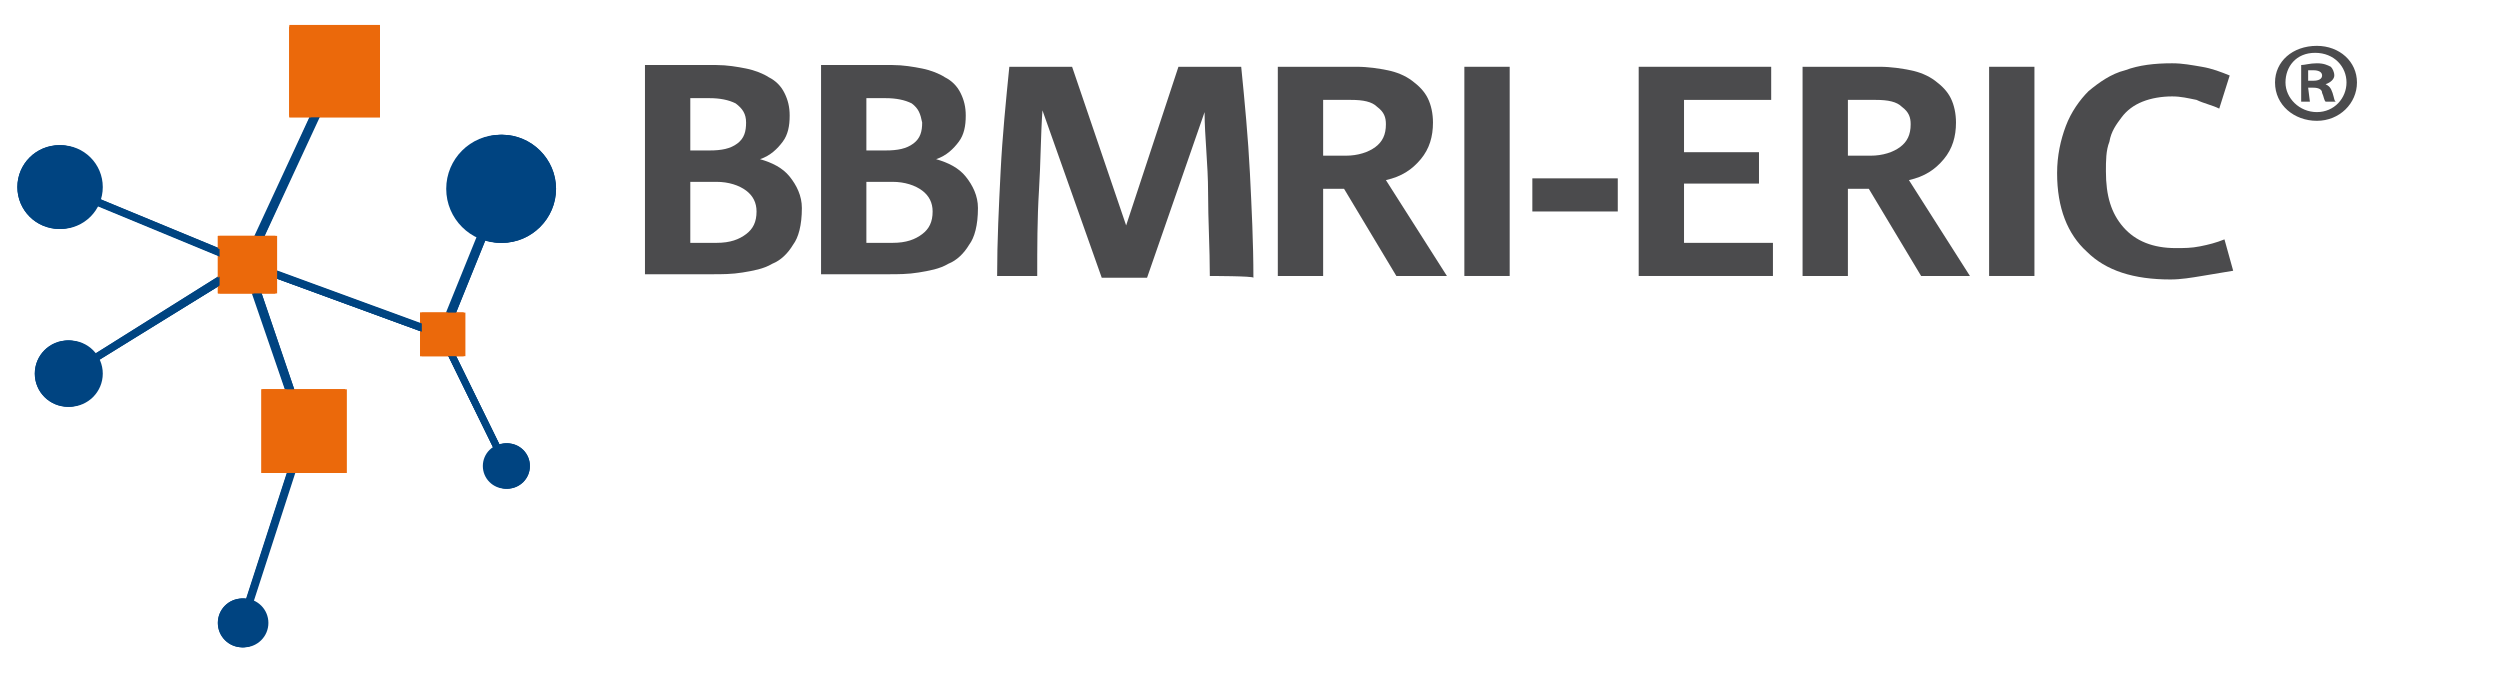
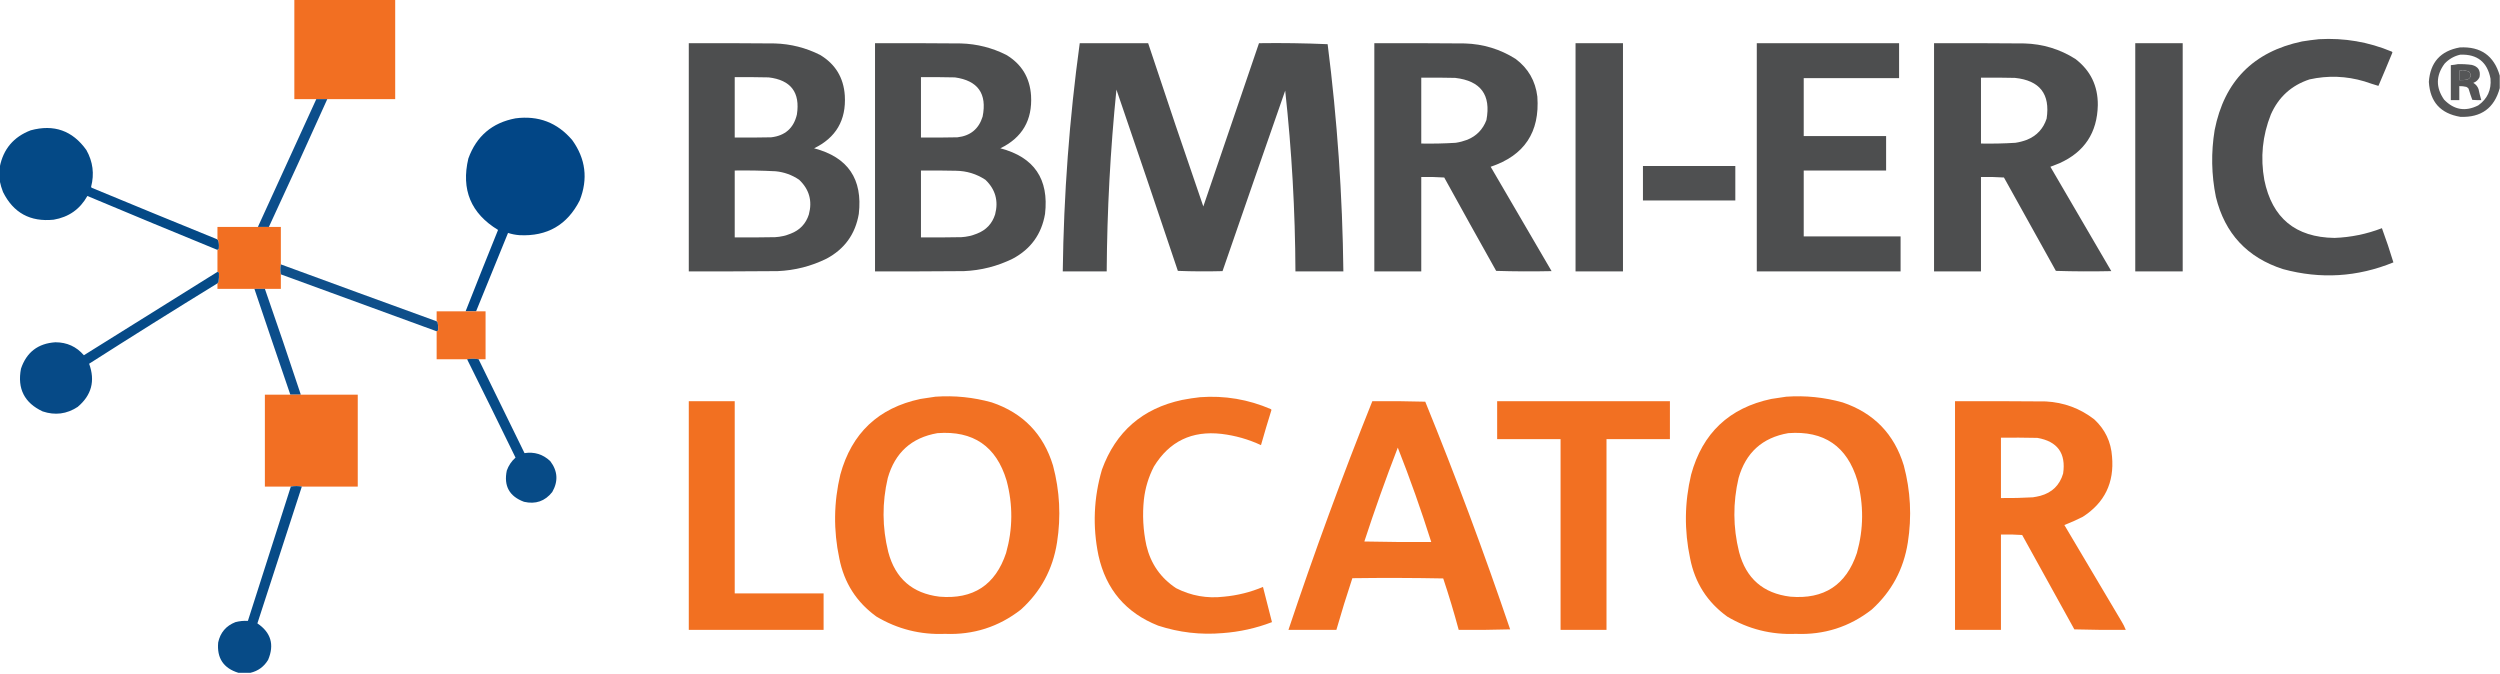
- <svg xmlns="http://www.w3.org/2000/svg" version="1.1" id="Ebene_1" x="0px" y="0px" viewBox="0 0 143.4 39.2" xml:space="preserve" width="143.4" height="39.2">
-   <defs id="defs350">
-     <clipPath clipPathUnits="userSpaceOnUse" id="clipPath596">
-       <rect style="fill:#000000" id="rect598" width="146.083" height="52.229" x="8.882" y="20.149" />
-     </clipPath>
-   </defs>
-   <style type="text/css" id="style177">
- 	.st0{fill:#004481;}
- 	.st1{fill:#EB690B;}
- 	.st2{fill:#4B4B4D;}
- </style>
-   <g id="g540" clip-path="url(#clipPath596)" transform="translate(-13.20463,-27.46975)">
-     <g id="g199">
-       <g id="g181">
-         <rect x="23.1" y="57.5" transform="matrix(0.308,-0.9514,0.9514,0.308,-34.9265,67.3876)" class="st0" width="11.5" height="0.4" id="rect179" />
-       </g>
-       <g id="g185">
-         <polygon class="st0" points="42.1,38.4 41.7,38.2 38.3,46.6 38.6,46.5 27.4,42.4 27,42.2 27.1,42.7 30.4,52.3 30.8,52.2 27.5,42.5 27.3,42.8 38.5,46.9 38.7,47 38.8,46.8 " id="polygon183" />
-       </g>
-       <g id="g189">
-         <rect x="40.2" y="46.2" transform="matrix(0.8978,-0.4403,0.4403,0.8978,-18.0861,22.9421)" class="st0" width="0.4" height="8.4" id="rect187" />
-       </g>
-       <g id="g193">
-         <polygon class="st0" points="32.6,31.7 32.2,31.5 27.1,42.5 27.2,42.4 17,48.8 17.2,49.1 27.5,42.8 27.5,42.7 " id="polygon191" />
-       </g>
-       <g id="g197">
-         <rect x="21.8" y="34.6" transform="matrix(0.3818,-0.9243,0.9243,0.3818,-23.7387,45.2739)" class="st0" width="0.4" height="11.6" id="rect195" />
-       </g>
-     </g>
-     <g id="g223">
-       <g id="g211">
-         <circle class="st0" cx="27.1" cy="63.2" r="1.4" id="circle201" />
-         <circle class="st0" cx="41.9" cy="38.3" r="3.1" id="circle203" />
-         <circle class="st0" cx="42.2" cy="54.2" r="1.3" id="circle205" />
-         <circle class="st0" cx="17.1" cy="48.9" r="1.9" id="circle207" />
-         <circle class="st0" cx="16.6" cy="38.2" r="2.4" id="circle209" />
-       </g>
-       <g id="g221">
-         <rect x="29.8" y="28.9" class="st1" width="5.2" height="5.2" id="rect213" />
-         <rect x="37.3" y="45.4" class="st1" width="2.5" height="2.5" id="rect215" />
-         <rect x="28.2" y="49.8" class="st1" width="4.8" height="4.8" id="rect217" />
-         <rect x="25.7" y="41" class="st1" width="3.3" height="3.3" id="rect219" />
-       </g>
-     </g>
-     <g id="g245">
-       <g id="g227">
-         <rect x="23.1" y="57.5" transform="matrix(0.308,-0.9514,0.9514,0.308,-34.9119,67.4076)" class="st0" width="11.5" height="0.4" id="rect225" />
-       </g>
-       <g id="g231">
-         <polygon class="st0" points="42.2,38.4 41.8,38.2 38.4,46.6 38.6,46.5 27.4,42.4 27,42.2 27.2,42.7 30.4,52.3 30.9,52.2 27.6,42.5 27.3,42.8 38.5,46.9 38.7,47 38.8,46.8 " id="polygon229" />
-       </g>
-       <g id="g235">
-         <rect x="40.2" y="46.3" transform="matrix(0.8979,-0.4403,0.4403,0.8979,-18.0852,22.9483)" class="st0" width="0.4" height="8.4" id="rect233" />
-       </g>
-       <g id="g239">
-         <polygon class="st0" points="27.6,42.7 32.6,31.7 32.2,31.5 27.2,42.5 27.2,42.4 17,48.8 17.3,49.1 27.5,42.8 27.5,42.7 " id="polygon237" />
-       </g>
-       <g id="g243">
-         <rect x="21.8" y="34.6" transform="matrix(0.3819,-0.9242,0.9242,0.3819,-23.7267,45.2834)" class="st0" width="0.4" height="11.6" id="rect241" />
-       </g>
-     </g>
-     <g id="g269">
-       <g id="g257">
-         <circle class="st0" cx="27.1" cy="63.2" r="1.4" id="circle247" />
-         <path class="st0" d="m 38.9,38.3 c 0,1.7 1.4,3.1 3.1,3.1 1.7,0 3.1,-1.4 3.1,-3.1 0,-1.7 -1.4,-3.1 -3.1,-3.1 -1.7,0 -3.1,1.4 -3.1,3.1 z" id="path249" />
-         <circle class="st0" cx="42.3" cy="54.2" r="1.3" id="circle251" />
-         <circle class="st0" cx="17.1" cy="48.9" r="1.9" id="circle253" />
-         <circle class="st0" cx="16.6" cy="38.2" r="2.4" id="circle255" />
-       </g>
-       <g id="g267">
-         <rect x="29.8" y="29" class="st1" width="5.2" height="5.2" id="rect259" />
-         <rect x="37.3" y="45.4" class="st1" width="2.5" height="2.5" id="rect261" />
-         <rect x="28.2" y="49.8" class="st1" width="4.8" height="4.8" id="rect263" />
-         <rect x="25.7" y="41" class="st1" width="3.3" height="3.3" id="rect265" />
-       </g>
-     </g>
-     <g id="g291">
-       <g id="g273">
-         <rect x="23.2" y="57.5" transform="matrix(0.308,-0.9514,0.9514,0.308,-34.8785,67.4519)" class="st0" width="11.5" height="0.4" id="rect271" />
-       </g>
-       <g id="g277">
-         <polygon class="st0" points="42.2,38.4 41.8,38.2 38.4,46.6 38.7,46.5 27.5,42.4 27,42.2 27.2,42.7 30.5,52.3 30.9,52.2 27.6,42.5 27.3,42.8 38.5,46.9 38.7,47 38.8,46.8 " id="polygon275" />
-       </g>
-       <g id="g281">
-         <rect x="40.2" y="46.3" transform="matrix(0.8979,-0.4403,0.4403,0.8979,-18.0804,22.969)" class="st0" width="0.4" height="8.4" id="rect279" />
-       </g>
-       <g id="g285">
-         <polygon class="st0" points="32.7,31.7 32.3,31.5 27.2,42.5 27.3,42.4 17.1,48.8 17.3,49.1 27.5,42.8 27.6,42.7 " id="polygon283" />
-       </g>
-       <g id="g289">
-         <rect x="21.8" y="34.6" transform="matrix(0.3819,-0.9242,0.9242,0.3819,-23.6979,45.3258)" class="st0" width="0.4" height="11.6" id="rect287" />
-       </g>
-     </g>
-     <g id="g315">
-       <g id="g303">
-         <circle class="st0" cx="27.2" cy="63.2" r="1.4" id="circle293" />
-         <path class="st0" d="m 38.9,38.3 c 0,1.7 1.4,3.1 3.1,3.1 1.7,0 3.1,-1.4 3.1,-3.1 0,-1.7 -1.4,-3.1 -3.1,-3.1 -1.7,0 -3.1,1.4 -3.1,3.1 z" id="path295" />
-         <circle class="st0" cx="42.3" cy="54.2" r="1.3" id="circle297" />
-         <circle class="st0" cx="17.2" cy="48.9" r="1.9" id="circle299" />
-         <circle class="st0" cx="16.7" cy="38.2" r="2.4" id="circle301" />
-       </g>
-       <g id="g313">
-         <rect x="29.8" y="29" class="st1" width="5.2" height="5.2" id="rect305" />
-         <rect x="37.4" y="45.4" class="st1" width="2.5" height="2.5" id="rect307" />
-         <rect x="28.3" y="49.8" class="st1" width="4.8" height="4.8" id="rect309" />
-         <rect x="25.8" y="41" class="st1" width="3.3" height="3.3" id="rect311" />
-       </g>
-     </g>
-     <g id="g345">
-       <g id="g339">
-         <g id="g337">
-           <path class="st2" d="m 58.7,41.5 c -0.3,0.5 -0.7,0.9 -1.2,1.1 -0.5,0.3 -1.1,0.4 -1.7,0.5 -0.6,0.1 -1.2,0.1 -1.7,0.1 h -3.9 v -12 h 4.1 c 0.6,0 1.2,0.1 1.7,0.2 0.5,0.1 1,0.3 1.3,0.5 0.4,0.2 0.7,0.5 0.9,0.9 0.2,0.4 0.3,0.8 0.3,1.3 0,0.6 -0.1,1.1 -0.4,1.5 -0.3,0.4 -0.7,0.8 -1.3,1 0.7,0.2 1.3,0.5 1.7,1 0.4,0.5 0.7,1.1 0.7,1.8 0,1 -0.2,1.7 -0.5,2.1 z M 55.4,33.4 C 55,33.2 54.5,33.1 53.9,33.1 h -1.1 v 3 h 1.1 c 0.7,0 1.2,-0.1 1.6,-0.4 C 55.9,35.4 56,35 56,34.5 56,34 55.8,33.7 55.4,33.4 Z m 0.6,5 c -0.4,-0.3 -1,-0.5 -1.7,-0.5 h -1.5 v 3.5 h 1.5 c 0.8,0 1.3,-0.2 1.7,-0.5 0.4,-0.3 0.6,-0.7 0.6,-1.3 0,-0.5 -0.2,-0.9 -0.6,-1.2 z" id="path317" />
-           <path class="st2" d="m 68.8,41.5 c -0.3,0.5 -0.7,0.9 -1.2,1.1 -0.5,0.3 -1.1,0.4 -1.7,0.5 -0.6,0.1 -1.2,0.1 -1.7,0.1 h -3.9 v -12 h 4.1 c 0.6,0 1.2,0.1 1.7,0.2 0.5,0.1 1,0.3 1.3,0.5 0.4,0.2 0.7,0.5 0.9,0.9 0.2,0.4 0.3,0.8 0.3,1.3 0,0.6 -0.1,1.1 -0.4,1.5 -0.3,0.4 -0.7,0.8 -1.3,1 0.7,0.2 1.3,0.5 1.7,1 0.4,0.5 0.7,1.1 0.7,1.8 0,1 -0.2,1.7 -0.5,2.1 z M 65.5,33.4 C 65.1,33.2 64.6,33.1 64,33.1 h -1.1 v 3 H 64 c 0.7,0 1.2,-0.1 1.6,-0.4 C 66,35.4 66.1,35 66.1,34.5 66,34 65.9,33.7 65.5,33.4 Z m 0.6,5 c -0.4,-0.3 -1,-0.5 -1.7,-0.5 h -1.5 v 3.5 h 1.5 c 0.8,0 1.3,-0.2 1.7,-0.5 0.4,-0.3 0.6,-0.7 0.6,-1.3 0,-0.5 -0.2,-0.9 -0.6,-1.2 z" id="path319" />
-           <path class="st2" d="m 82.6,43.3 c 0,-1.6 -0.1,-3.2 -0.1,-4.8 0,-1.6 -0.2,-3.2 -0.2,-4.6 v 0 L 79,43.4 H 76.4 L 73,33.8 v 0 c -0.1,1.4 -0.1,3 -0.2,4.6 -0.1,1.6 -0.1,3.3 -0.1,4.9 h -2.3 c 0,-2 0.1,-4 0.2,-6 0.1,-2 0.3,-4 0.5,-6 h 3.6 l 3.1,9.1 v 0 l 3,-9.1 h 3.6 c 0.2,2 0.4,4.1 0.5,6.1 0.1,2 0.2,4 0.2,6 0,-0.1 -2.5,-0.1 -2.5,-0.1 z" id="path321" />
-           <path class="st2" d="m 93.3,43.3 -3,-5 h -1.2 v 5 h -2.6 v -12 H 91 c 0.7,0 1.3,0.1 1.8,0.2 0.5,0.1 1,0.3 1.4,0.6 0.4,0.3 0.7,0.6 0.9,1 0.2,0.4 0.3,0.9 0.3,1.4 0,0.8 -0.2,1.5 -0.7,2.1 -0.5,0.6 -1.1,1 -2,1.2 l 3.5,5.5 z m -1.1,-9.7 c -0.3,-0.3 -0.8,-0.4 -1.5,-0.4 h -1.6 v 3.2 h 1.3 c 0.7,0 1.3,-0.2 1.7,-0.5 0.4,-0.3 0.6,-0.7 0.6,-1.3 0,-0.4 -0.1,-0.7 -0.5,-1 z" id="path323" />
-           <path class="st2" d="m 97.2,43.3 v -12 h 2.6 v 12 z" id="path325" />
-           <path class="st2" d="m 101.1,39.6 v -1.9 h 4.9 v 1.9 z" id="path327" />
-           <path class="st2" d="m 107.2,43.3 v -12 h 7.6 v 1.9 h -5 v 3 h 4.3 V 38 h -4.3 v 3.4 h 5.1 v 1.9 z" id="path329" />
-           <path class="st2" d="m 123.4,43.3 -3,-5 h -1.2 v 5 h -2.6 v -12 h 4.4 c 0.7,0 1.3,0.1 1.8,0.2 0.5,0.1 1,0.3 1.4,0.6 0.4,0.3 0.7,0.6 0.9,1 0.2,0.4 0.3,0.9 0.3,1.4 0,0.8 -0.2,1.5 -0.7,2.1 -0.5,0.6 -1.1,1 -2,1.2 l 3.5,5.5 z m -1.1,-9.7 c -0.3,-0.3 -0.8,-0.4 -1.5,-0.4 h -1.6 v 3.2 h 1.3 c 0.7,0 1.3,-0.2 1.7,-0.5 0.4,-0.3 0.6,-0.7 0.6,-1.3 0,-0.4 -0.1,-0.7 -0.5,-1 z" id="path331" />
-           <path class="st2" d="m 127.3,43.3 v -12 h 2.6 v 12 z" id="path333" />
-           <path class="st2" d="m 139.5,43.3 c -0.6,0.1 -1.2,0.2 -1.8,0.2 -2.1,0 -3.7,-0.5 -4.8,-1.6 -1.1,-1 -1.7,-2.5 -1.7,-4.5 0,-1 0.2,-1.9 0.5,-2.7 0.3,-0.8 0.8,-1.5 1.3,-2 0.6,-0.5 1.3,-1 2.1,-1.2 0.8,-0.3 1.7,-0.4 2.7,-0.4 0.6,0 1.1,0.1 1.7,0.2 0.6,0.1 1.1,0.3 1.6,0.5 l -0.6,1.9 c -0.4,-0.2 -0.9,-0.3 -1.3,-0.5 -0.5,-0.1 -0.9,-0.2 -1.4,-0.2 -0.6,0 -1.2,0.1 -1.7,0.3 -0.5,0.2 -0.9,0.5 -1.2,0.9 -0.3,0.4 -0.6,0.8 -0.7,1.4 -0.2,0.5 -0.2,1.1 -0.2,1.7 0,1.4 0.3,2.4 1,3.2 0.7,0.8 1.7,1.2 3,1.2 0.5,0 0.9,0 1.4,-0.1 0.5,-0.1 0.9,-0.2 1.4,-0.4 l 0.5,1.8 c -0.6,0.1 -1.2,0.2 -1.8,0.3 z" id="path335" />
-         </g>
-       </g>
-       <g id="g343">
-         <path class="st2" d="m 148.4,32.2 c 0,1.2 -1,2.2 -2.3,2.2 -1.3,0 -2.4,-0.9 -2.4,-2.2 0,-1.2 1,-2.1 2.4,-2.1 1.3,0 2.3,0.9 2.3,2.1 z m -4.1,0 c 0,0.9 0.8,1.7 1.8,1.7 1,0 1.7,-0.8 1.7,-1.7 0,-0.9 -0.7,-1.7 -1.8,-1.7 -1.1,0 -1.7,0.8 -1.7,1.7 z m 1.4,1.1 h -0.5 v -2.1 c 0.2,0 0.5,-0.1 0.9,-0.1 0.4,0 0.6,0.1 0.8,0.2 0.1,0.1 0.2,0.3 0.2,0.5 0,0.2 -0.2,0.4 -0.5,0.5 v 0 c 0.2,0.1 0.3,0.2 0.4,0.5 0.1,0.3 0.1,0.5 0.2,0.5 h -0.6 c -0.1,-0.1 -0.1,-0.3 -0.2,-0.5 0,-0.2 -0.2,-0.3 -0.5,-0.3 h -0.3 z m 0,-1.2 h 0.2 c 0.3,0 0.5,-0.1 0.5,-0.3 0,-0.2 -0.2,-0.3 -0.5,-0.3 -0.1,0 -0.2,0 -0.3,0 v 0.6 z" id="path341" />
-       </g>
-     </g>
+ <svg xmlns="http://www.w3.org/2000/svg" version="1.1" width="5007px" height="1348px" style="shape-rendering:geometricPrecision; text-rendering:geometricPrecision; image-rendering:optimizeQuality; fill-rule:evenodd; clip-rule:evenodd">
+   <g>
+     <path style="opacity:0.996" fill="#f26e21" d="M 589.5,-0.5 C 656.833,-0.5 724.167,-0.5 791.5,-0.5C 791.5,65.833 791.5,132.167 791.5,198.5C 746.167,198.5 700.833,198.5 655.5,198.5C 648.167,198.5 640.833,198.5 633.5,198.5C 618.833,198.5 604.167,198.5 589.5,198.5C 589.5,132.167 589.5,65.833 589.5,-0.5 Z" />
+   </g>
+   <g>
+     <path style="opacity:0.988" fill="#4c4d4e" d="M 4644.5,78.5 C 4695.16,75.609 4743.82,83.942 4790.5,103.5C 4791.58,104.365 4791.75,105.365 4791,106.5C 4782.02,128.432 4772.86,150.265 4763.5,172C 4754.21,169.24 4744.88,166.24 4735.5,163C 4699.12,152.181 4662.46,150.847 4625.5,159C 4589.21,170.95 4563.38,194.45 4548,229.5C 4531.2,271.869 4526.86,315.535 4535,360.5C 4550.59,436.743 4597.42,475.41 4675.5,476.5C 4708.38,475.292 4740.04,468.792 4770.5,457C 4778.87,479.61 4786.54,502.443 4793.5,525.5C 4721.39,554.925 4647.72,559.425 4572.5,539C 4500.76,515.926 4455.93,467.759 4438,394.5C 4428.98,349.996 4428.15,305.329 4435.5,260.5C 4454.77,162.731 4513.1,103.565 4610.5,83C 4621.94,81.154 4633.27,79.654 4644.5,78.5 Z" />
+   </g>
+   <g>
+     <path style="opacity:0.993" fill="#4c4d4e" d="M 1379.5,86.5 C 1436.83,86.333 1494.17,86.5 1551.5,87C 1583.58,87.936 1613.91,95.602 1642.5,110C 1673.13,128.406 1689.63,155.573 1692,191.5C 1694.85,240.578 1674.35,275.745 1630.5,297C 1698.26,314.793 1728.09,358.626 1720,428.5C 1713.06,468.886 1691.56,498.719 1655.5,518C 1624.63,533.218 1591.96,541.551 1557.5,543C 1498.17,543.5 1438.83,543.667 1379.5,543.5C 1379.5,391.167 1379.5,238.833 1379.5,86.5 Z M 1471.5,154.5 C 1494.17,154.333 1516.84,154.5 1539.5,155C 1584.07,160.3 1602.9,185.133 1596,229.5C 1589.52,256.645 1572.35,271.811 1544.5,275C 1520.17,275.5 1495.84,275.667 1471.5,275.5C 1471.5,235.167 1471.5,194.833 1471.5,154.5 Z M 1471.5,341.5 C 1498.86,341.115 1526.19,341.615 1553.5,343C 1570.68,344.725 1586.35,350.391 1600.5,360C 1620.75,379.16 1627.25,402.327 1620,429.5C 1614.02,448.149 1601.85,460.983 1583.5,468C 1573.57,472.066 1563.24,474.399 1552.5,475C 1525.5,475.5 1498.5,475.667 1471.5,475.5C 1471.5,430.833 1471.5,386.167 1471.5,341.5 Z" />
+   </g>
+   <g>
+     <path style="opacity:0.993" fill="#4c4d4e" d="M 1752.5,86.5 C 1809.83,86.333 1867.17,86.5 1924.5,87C 1956.58,87.936 1986.91,95.602 2015.5,110C 2046.13,128.4 2062.63,155.567 2065,191.5C 2067.84,240.585 2047.34,275.751 2003.5,297C 2071.26,314.793 2101.09,358.626 2093,428.5C 2086.06,468.886 2064.56,498.719 2028.5,518C 1997.63,533.218 1964.96,541.551 1930.5,543C 1871.17,543.5 1811.83,543.667 1752.5,543.5C 1752.5,391.167 1752.5,238.833 1752.5,86.5 Z M 1844.5,154.5 C 1867.17,154.333 1889.84,154.5 1912.5,155C 1958.66,161.47 1977.16,187.637 1968,233.5C 1960.31,258.284 1943.48,272.117 1917.5,275C 1893.17,275.5 1868.84,275.667 1844.5,275.5C 1844.5,235.167 1844.5,194.833 1844.5,154.5 Z M 1844.5,341.5 C 1867.84,341.333 1891.17,341.5 1914.5,342C 1935.98,342.283 1955.65,348.283 1973.5,360C 1993.61,379.181 2000.11,402.347 1993,429.5C 1987.02,448.149 1974.85,460.983 1956.5,468C 1946.57,472.066 1936.24,474.399 1925.5,475C 1898.5,475.5 1871.5,475.667 1844.5,475.5C 1844.5,430.833 1844.5,386.167 1844.5,341.5 Z" />
+   </g>
+   <g>
+     <path style="opacity:0.99" fill="#4c4d4e" d="M 2162.5,86.5 C 2208.17,86.5 2253.83,86.5 2299.5,86.5C 2335.63,195.725 2372.46,304.725 2410,413.5C 2447.28,304.502 2484.44,195.502 2521.5,86.5C 2567.55,85.841 2613.38,86.508 2659,88.5C 2678.22,239.562 2688.72,391.229 2690.5,543.5C 2658.5,543.5 2626.5,543.5 2594.5,543.5C 2593.98,422.473 2587.15,301.806 2574,181.5C 2531.97,301.908 2490.14,422.408 2448.5,543C 2418.59,543.828 2388.76,543.662 2359,542.5C 2318.39,421.351 2277.39,300.351 2236,179.5C 2223.78,300.529 2217.28,421.862 2216.5,543.5C 2187.17,543.5 2157.83,543.5 2128.5,543.5C 2130.41,390.414 2141.74,238.08 2162.5,86.5 Z" />
+   </g>
+   <g>
+     <path style="opacity:0.993" fill="#4c4d4e" d="M 2752.5,86.5 C 2812.83,86.333 2873.17,86.5 2933.5,87C 2970.44,88.062 3004.44,98.395 3035.5,118C 3060.69,136.868 3075.19,162.035 3079,193.5C 3084.19,264.626 3053.02,311.459 2985.5,334C 3026.17,403.667 3066.83,473.333 3107.5,543C 3070.5,543.833 3033.5,543.667 2996.5,542.5C 2961.58,480.328 2926.91,417.995 2892.5,355.5C 2877.18,354.501 2861.85,354.167 2846.5,354.5C 2846.5,417.5 2846.5,480.5 2846.5,543.5C 2815.17,543.5 2783.83,543.5 2752.5,543.5C 2752.5,391.167 2752.5,238.833 2752.5,86.5 Z M 2846.5,155.5 C 2869.17,155.333 2891.84,155.5 2914.5,156C 2965.69,161.907 2986.52,190.074 2977,240.5C 2969.92,259.245 2957.09,272.412 2938.5,280C 2931.04,282.782 2923.37,284.782 2915.5,286C 2892.53,287.412 2869.53,287.912 2846.5,287.5C 2846.5,243.5 2846.5,199.5 2846.5,155.5 Z" />
+   </g>
+   <g>
+     <path style="opacity:0.988" fill="#4c4d4e" d="M 3155.5,86.5 C 3187.17,86.5 3218.83,86.5 3250.5,86.5C 3250.5,238.833 3250.5,391.167 3250.5,543.5C 3218.83,543.5 3187.17,543.5 3155.5,543.5C 3155.5,391.167 3155.5,238.833 3155.5,86.5 Z" />
+   </g>
+   <g>
+     <path style="opacity:0.992" fill="#4c4d4e" d="M 3518.5,86.5 C 3613.5,86.5 3708.5,86.5 3803.5,86.5C 3803.5,109.833 3803.5,133.167 3803.5,156.5C 3739.83,156.5 3676.17,156.5 3612.5,156.5C 3612.5,195.167 3612.5,233.833 3612.5,272.5C 3667.5,272.5 3722.5,272.5 3777.5,272.5C 3777.5,295.5 3777.5,318.5 3777.5,341.5C 3722.5,341.5 3667.5,341.5 3612.5,341.5C 3612.5,385.5 3612.5,429.5 3612.5,473.5C 3677.17,473.5 3741.83,473.5 3806.5,473.5C 3806.5,496.833 3806.5,520.167 3806.5,543.5C 3710.5,543.5 3614.5,543.5 3518.5,543.5C 3518.5,391.167 3518.5,238.833 3518.5,86.5 Z" />
+   </g>
+   <g>
+     <path style="opacity:0.993" fill="#4c4d4e" d="M 3873.5,86.5 C 3933.83,86.333 3994.17,86.5 4054.5,87C 4091.44,88.062 4125.44,98.395 4156.5,118C 4186.81,141.131 4201.81,171.965 4201.5,210.5C 4200.38,265.751 4174.71,304.585 4124.5,327C 4118.5,329.333 4112.5,331.667 4106.5,334C 4147.17,403.667 4187.83,473.333 4228.5,543C 4191.5,543.833 4154.5,543.667 4117.5,542.5C 4082.83,480.167 4048.17,417.833 4013.5,355.5C 3998.18,354.501 3982.85,354.167 3967.5,354.5C 3967.5,417.5 3967.5,480.5 3967.5,543.5C 3936.17,543.5 3904.83,543.5 3873.5,543.5C 3873.5,391.167 3873.5,238.833 3873.5,86.5 Z M 3967.5,155.5 C 3990.17,155.333 4012.84,155.5 4035.5,156C 4085.29,161.102 4106.46,188.269 4099,237.5C 4092.44,257.729 4079.27,271.895 4059.5,280C 4052.04,282.783 4044.37,284.783 4036.5,286C 4013.53,287.412 3990.53,287.912 3967.5,287.5C 3967.5,243.5 3967.5,199.5 3967.5,155.5 Z" />
+   </g>
+   <g>
+     <path style="opacity:0.988" fill="#4c4d4e" d="M 4276.5,86.5 C 4308.17,86.5 4339.83,86.5 4371.5,86.5C 4371.5,238.833 4371.5,391.167 4371.5,543.5C 4339.83,543.5 4308.17,543.5 4276.5,543.5C 4276.5,391.167 4276.5,238.833 4276.5,86.5 Z" />
+   </g>
+   <g>
+     <path style="opacity:0.946" fill="#4c4d4e" d="M 5006.5,151.5 C 5006.5,159.833 5006.5,168.167 5006.5,176.5C 4995.61,216.522 4969.28,235.689 4927.5,234C 4887.86,227.366 4866.86,204.032 4864.5,164C 4867.24,124.923 4887.91,101.923 4926.5,95C 4968.37,92.748 4995.04,111.582 5006.5,151.5 Z M 4927.5,109.5 C 4961.39,108.229 4981.56,124.229 4988,157.5C 4989.94,180.114 4981.77,197.947 4963.5,211C 4937.79,224.057 4914.96,220.224 4895,199.5C 4878.13,175.246 4878.47,151.246 4896,127.5C 4904.72,118.23 4915.22,112.23 4927.5,109.5 Z M 4931.5,140.5 C 4936.42,140.708 4941.09,141.875 4945.5,144C 4950.13,150.162 4949.13,155.162 4942.5,159C 4936.91,160.289 4931.24,160.789 4925.5,160.5C 4925.5,154.167 4925.5,147.833 4925.5,141.5C 4927.74,141.795 4929.74,141.461 4931.5,140.5 Z" />
+   </g>
+   <g>
+     <path style="opacity:0.95" fill="#4c4d4e" d="M 4922.5,128.5 C 4931.88,128.184 4941.22,128.684 4950.5,130C 4963.34,133.152 4968.5,141.318 4966,154.5C 4963.44,160.061 4959.27,163.894 4953.5,166C 4958.5,168.801 4962,172.968 4964,178.5C 4965.53,185.943 4967.36,193.276 4969.5,200.5C 4963.49,200.666 4957.49,200.499 4951.5,200C 4948.77,192.601 4946.27,185.101 4944,177.5C 4942.79,175.951 4941.29,174.785 4939.5,174C 4934.9,172.878 4930.23,172.378 4925.5,172.5C 4925.5,181.833 4925.5,191.167 4925.5,200.5C 4919.83,200.5 4914.17,200.5 4908.5,200.5C 4908.5,177.167 4908.5,153.833 4908.5,130.5C 4913.34,130.089 4918.01,129.422 4922.5,128.5 Z M 4931.5,140.5 C 4929.74,141.461 4927.74,141.795 4925.5,141.5C 4925.5,147.833 4925.5,154.167 4925.5,160.5C 4931.24,160.789 4936.91,160.289 4942.5,159C 4949.13,155.162 4950.13,150.162 4945.5,144C 4941.09,141.875 4936.42,140.708 4931.5,140.5 Z" />
+   </g>
+   <g>
+     <path style="opacity:0.951" fill="#004585" d="M 633.5,198.5 C 640.833,198.5 648.167,198.5 655.5,198.5C 617.045,284.076 578.045,369.41 538.5,454.5C 531.167,454.5 523.833,454.5 516.5,454.5C 555.5,369.167 594.5,283.833 633.5,198.5 Z" />
+   </g>
+   <g>
+     <path style="opacity:0.989" fill="#004585" d="M 953.5,623.5 C 946.5,623.5 939.5,623.5 932.5,623.5C 953.873,569.081 975.54,514.748 997.5,460.5C 943.102,427.524 923.268,379.857 938,317.5C 954.183,272.648 985.683,245.815 1032.5,237C 1078.35,231.026 1116.19,245.526 1146,280.5C 1173.02,317.998 1178.02,358.331 1161,401.5C 1136.02,450.586 1095.85,473.753 1040.5,471C 1032.63,470.46 1024.97,468.96 1017.5,466.5C 996.162,518.853 974.828,571.186 953.5,623.5 Z" />
+   </g>
+   <g>
+     <path style="opacity:0.984" fill="#004684" d="M 435.5,479.5 C 435.811,480.478 436.478,481.145 437.5,481.5C 438.664,487.807 438.831,494.141 438,500.5C 437.23,499.402 436.397,499.402 435.5,500.5C 348.506,464.92 261.672,428.92 175,392.5C 160.181,419.013 137.681,434.846 107.5,440C 60.601,444.81 26.767,426.31 6,384.5C 3.188,377.23 1.021,369.896 -0.5,362.5C -0.5,353.167 -0.5,343.833 -0.5,334.5C 6.53,298.626 27.197,274.126 61.5,261C 108.045,248.381 145.212,261.548 173,300.5C 186.052,323.754 189.219,348.254 182.5,374C 182.645,374.772 182.978,375.439 183.5,376C 267.415,410.802 351.415,445.302 435.5,479.5 Z" />
+   </g>
+   <g>
+     <path style="opacity:0.982" fill="#4c4d4e" d="M 3290.5,332.5 C 3352.17,332.5 3413.83,332.5 3475.5,332.5C 3475.5,355.5 3475.5,378.5 3475.5,401.5C 3413.83,401.5 3352.17,401.5 3290.5,401.5C 3290.5,378.5 3290.5,355.5 3290.5,332.5 Z" />
+   </g>
+   <g>
+     <path style="opacity:0.994" fill="#f26e21" d="M 516.5,454.5 C 523.833,454.5 531.167,454.5 538.5,454.5C 546.5,454.5 554.5,454.5 562.5,454.5C 562.5,479.5 562.5,504.5 562.5,529.5C 561.167,536.167 561.167,542.833 562.5,549.5C 562.5,559.167 562.5,568.833 562.5,578.5C 551.833,578.5 541.167,578.5 530.5,578.5C 523.5,578.5 516.5,578.5 509.5,578.5C 484.833,578.5 460.167,578.5 435.5,578.5C 435.5,574.833 435.5,571.167 435.5,567.5C 435.811,566.522 436.478,565.855 437.5,565.5C 438.497,558.866 438.83,552.2 438.5,545.5C 437.209,545.737 436.209,545.404 435.5,544.5C 435.5,529.833 435.5,515.167 435.5,500.5C 436.397,499.402 437.23,499.402 438,500.5C 438.831,494.141 438.664,487.807 437.5,481.5C 436.478,481.145 435.811,480.478 435.5,479.5C 435.5,471.167 435.5,462.833 435.5,454.5C 462.5,454.5 489.5,454.5 516.5,454.5 Z" />
+   </g>
+   <g>
+     <path style="opacity:0.949" fill="#024684" d="M 562.5,529.5 C 666.423,567.697 770.423,605.697 874.5,643.5C 875.15,643.804 875.817,644.137 876.5,644.5C 877.496,650.463 877.829,656.463 877.5,662.5C 876.209,662.263 875.209,662.596 874.5,663.5C 770.5,625.5 666.5,587.5 562.5,549.5C 561.167,542.833 561.167,536.167 562.5,529.5 Z" />
+   </g>
+   <g>
+     <path style="opacity:0.976" fill="#004684" d="M 435.5,544.5 C 436.209,545.404 437.209,545.737 438.5,545.5C 438.83,552.2 438.497,558.866 437.5,565.5C 436.478,565.855 435.811,566.522 435.5,567.5C 349.32,620.419 263.654,674.086 178.5,728.5C 191.051,762.8 183.384,791.633 155.5,815C 133.694,829.305 110.361,832.305 85.5,824C 48.895,806.959 34.395,778.459 42,738.5C 53.121,705.433 76.121,687.766 111,685.5C 134.094,685.552 153.094,694.219 168,711.5C 257.111,655.697 346.277,600.031 435.5,544.5 Z" />
+   </g>
+   <g>
+     <path style="opacity:0.953" fill="#004585" d="M 509.5,578.5 C 516.5,578.5 523.5,578.5 530.5,578.5C 555.063,648.962 579.063,719.629 602.5,790.5C 595.5,790.5 588.5,790.5 581.5,790.5C 557.304,719.913 533.304,649.246 509.5,578.5 Z" />
+   </g>
+   <g>
+     <path style="opacity:0.987" fill="#f26e21" d="M 932.5,623.5 C 939.5,623.5 946.5,623.5 953.5,623.5C 959.833,623.5 966.167,623.5 972.5,623.5C 972.5,655.5 972.5,687.5 972.5,719.5C 967.833,719.5 963.167,719.5 958.5,719.5C 950.833,718.167 943.167,718.167 935.5,719.5C 915.167,719.5 894.833,719.5 874.5,719.5C 874.5,700.833 874.5,682.167 874.5,663.5C 875.209,662.596 876.209,662.263 877.5,662.5C 877.829,656.463 877.496,650.463 876.5,644.5C 875.817,644.137 875.15,643.804 874.5,643.5C 874.5,636.833 874.5,630.167 874.5,623.5C 893.833,623.5 913.167,623.5 932.5,623.5 Z" />
+   </g>
+   <g>
+     <path style="opacity:0.971" fill="#004684" d="M 935.5,719.5 C 943.167,718.167 950.833,718.167 958.5,719.5C 989.153,782.14 1019.82,844.807 1050.5,907.5C 1070.3,904.489 1087.47,909.822 1102,923.5C 1117.05,943.244 1118.38,963.911 1106,985.5C 1091.43,1003.86 1072.6,1010.36 1049.5,1005C 1020.13,994.101 1008.63,973.268 1015,942.5C 1018.58,932.348 1024.41,923.681 1032.5,916.5C 1000.39,850.619 968.059,784.952 935.5,719.5 Z" />
+   </g>
+   <g>
+     <path style="opacity:0.992" fill="#f26e21" d="M 581.5,790.5 C 588.5,790.5 595.5,790.5 602.5,790.5C 640.5,790.5 678.5,790.5 716.5,790.5C 716.5,851.833 716.5,913.167 716.5,974.5C 679.167,974.5 641.833,974.5 604.5,974.5C 597.265,973.189 589.932,973.189 582.5,974.5C 565.167,974.5 547.833,974.5 530.5,974.5C 530.5,913.167 530.5,851.833 530.5,790.5C 547.5,790.5 564.5,790.5 581.5,790.5 Z" />
+   </g>
+   <g>
+     <path style="opacity:0.987" fill="#f26f20" d="M 1873.5,794.5 C 1911.87,791.821 1949.53,795.654 1986.5,806C 2048.99,827.161 2089.83,869.328 2109,932.5C 2122.49,983.243 2125.16,1034.58 2117,1086.5C 2108.6,1140.14 2084.44,1184.98 2044.5,1221C 1999.95,1255.65 1949.29,1271.82 1892.5,1269.5C 1843.33,1271.5 1797.66,1260 1755.5,1235C 1715.47,1206.15 1690.63,1167.32 1681,1118.5C 1669.07,1062.33 1669.73,1006.33 1683,950.5C 1705.75,867.416 1759.25,816.916 1843.5,799C 1853.62,797.322 1863.62,795.822 1873.5,794.5 Z M 1877.5,867.5 C 1949.29,862.125 1995.46,893.792 2016,962.5C 2028.89,1010.93 2028.56,1059.27 2015,1107.5C 1993.63,1171.62 1949.13,1200.79 1881.5,1195C 1827.2,1188.37 1793.03,1158.54 1779,1105.5C 1766.8,1056.23 1766.47,1006.9 1778,957.5C 1792.46,906.533 1825.62,876.533 1877.5,867.5 Z" />
+   </g>
+   <g>
+     <path style="opacity:0.987" fill="#f26f20" d="M 3577.5,794.5 C 3615.87,791.821 3653.53,795.654 3690.5,806C 3752.99,827.161 3793.83,869.328 3813,932.5C 3826.49,983.243 3829.16,1034.58 3821,1086.5C 3812.6,1140.14 3788.44,1184.98 3748.5,1221C 3703.95,1255.65 3653.29,1271.82 3596.5,1269.5C 3547.33,1271.5 3501.66,1260 3459.5,1235C 3419.47,1206.15 3394.63,1167.32 3385,1118.5C 3373.07,1062.33 3373.73,1006.33 3387,950.5C 3409.75,867.416 3463.25,816.916 3547.5,799C 3557.62,797.322 3567.62,795.822 3577.5,794.5 Z M 3581.5,867.5 C 3653.29,862.125 3699.46,893.792 3720,962.5C 3732.89,1010.93 3732.56,1059.27 3719,1107.5C 3697.63,1171.62 3653.13,1200.79 3585.5,1195C 3531.2,1188.37 3497.03,1158.54 3483,1105.5C 3470.8,1056.23 3470.47,1006.9 3482,957.5C 3496.46,906.533 3529.62,876.533 3581.5,867.5 Z" />
+   </g>
+   <g>
+     <path style="opacity:0.985" fill="#f26f20" d="M 2403.5,795.5 C 2452.86,791.883 2500.19,799.883 2545.5,819.5C 2545.83,820 2546.17,820.5 2546.5,821C 2539.19,844.435 2532.19,867.935 2525.5,891.5C 2500.41,879.81 2474.08,872.31 2446.5,869C 2387.06,862.141 2341.89,883.974 2311,934.5C 2300.3,955.264 2293.63,977.264 2291,1000.5C 2287.77,1031.45 2289.44,1062.12 2296,1092.5C 2304.64,1129 2324.48,1157.5 2355.5,1178C 2385.7,1193.37 2417.7,1199.03 2451.5,1195C 2478.52,1192.5 2504.52,1186 2529.5,1175.5C 2535.58,1199 2541.58,1222.5 2547.5,1246C 2515.66,1258.21 2482.66,1265.54 2448.5,1268C 2404.44,1271.75 2361.44,1266.75 2319.5,1253C 2254.91,1227.4 2215.08,1180.56 2200,1112.5C 2188.07,1054.55 2190.4,997.219 2207,940.5C 2234.68,864.5 2288.18,818 2367.5,801C 2379.57,798.662 2391.57,796.828 2403.5,795.5 Z" />
+   </g>
+   <g>
+     <path style="opacity:0.993" fill="#f26f20" d="M 1379.5,803.5 C 1410.17,803.5 1440.83,803.5 1471.5,803.5C 1471.5,931.833 1471.5,1060.17 1471.5,1188.5C 1530.83,1188.5 1590.17,1188.5 1649.5,1188.5C 1649.5,1212.83 1649.5,1237.17 1649.5,1261.5C 1559.5,1261.5 1469.5,1261.5 1379.5,1261.5C 1379.5,1108.83 1379.5,956.167 1379.5,803.5 Z" />
+   </g>
+   <g>
+     <path style="opacity:0.986" fill="#f26f20" d="M 2748.5,803.5 C 2783.84,803.167 2819.17,803.5 2854.5,804.5C 2915.69,954.721 2972.35,1106.72 3024.5,1260.5C 2990.17,1261.5 2955.84,1261.83 2921.5,1261.5C 2912.18,1226.88 2901.85,1192.55 2890.5,1158.5C 2829.84,1157.33 2769.17,1157.17 2708.5,1158C 2697.13,1192.28 2686.46,1226.78 2676.5,1261.5C 2644.5,1261.5 2612.5,1261.5 2580.5,1261.5C 2632.05,1107.1 2688.05,954.429 2748.5,803.5 Z M 2799.5,896.5 C 2823.98,958.604 2846.32,1021.6 2866.5,1085.5C 2821.83,1085.83 2777.16,1085.5 2732.5,1084.5C 2753.17,1021.17 2775.5,958.507 2799.5,896.5 Z" />
+   </g>
+   <g>
+     <path style="opacity:0.992" fill="#f26f20" d="M 2998.5,803.5 C 3113.83,803.5 3229.17,803.5 3344.5,803.5C 3344.5,828.833 3344.5,854.167 3344.5,879.5C 3302.17,879.5 3259.83,879.5 3217.5,879.5C 3217.5,1006.83 3217.5,1134.17 3217.5,1261.5C 3186.83,1261.5 3156.17,1261.5 3125.5,1261.5C 3125.5,1134.17 3125.5,1006.83 3125.5,879.5C 3083.17,879.5 3040.83,879.5 2998.5,879.5C 2998.5,854.167 2998.5,828.833 2998.5,803.5 Z" />
+   </g>
+   <g>
+     <path style="opacity:0.99" fill="#f26f20" d="M 3915.5,803.5 C 3976.17,803.333 4036.83,803.5 4097.5,804C 4133.72,805.958 4166.06,817.958 4194.5,840C 4216.11,860.067 4227.95,884.9 4230,914.5C 4234.63,966.743 4215.13,1006.91 4171.5,1035C 4159.42,1041.19 4147.09,1046.69 4134.5,1051.5C 4172.67,1115.83 4210.83,1180.17 4249,1244.5C 4252.39,1249.95 4255.23,1255.62 4257.5,1261.5C 4223.16,1261.83 4188.83,1261.5 4154.5,1260.5C 4119.67,1197.5 4084.83,1134.5 4050,1071.5C 4035.91,1070.51 4021.75,1070.18 4007.5,1070.5C 4007.5,1134.17 4007.5,1197.83 4007.5,1261.5C 3976.83,1261.5 3946.17,1261.5 3915.5,1261.5C 3915.5,1108.83 3915.5,956.167 3915.5,803.5 Z M 4007.5,876.5 C 4031.84,876.333 4056.17,876.5 4080.5,877C 4120.87,884.047 4138.04,907.88 4132,948.5C 4125.09,971.738 4109.93,986.572 4086.5,993C 4081.55,994.256 4076.55,995.256 4071.5,996C 4050.18,997.239 4028.85,997.739 4007.5,997.5C 4007.5,957.167 4007.5,916.833 4007.5,876.5 Z" />
+   </g>
+   <g>
+     <path style="opacity:0.972" fill="#004684" d="M 604.5,974.5 C 574.843,1065.81 545.176,1157.14 515.5,1248.5C 542.667,1266.82 549.834,1291.15 537,1321.5C 528.817,1335.17 516.983,1343.84 501.5,1347.5C 493.5,1347.5 485.5,1347.5 477.5,1347.5C 447.546,1338.29 434.046,1317.96 437,1286.5C 441.284,1266.88 452.784,1253.38 471.5,1246C 479.696,1243.88 488.029,1243.05 496.5,1243.5C 525.167,1153.83 553.833,1064.17 582.5,974.5C 589.932,973.189 597.265,973.189 604.5,974.5 Z" />
  </g>
</svg>
